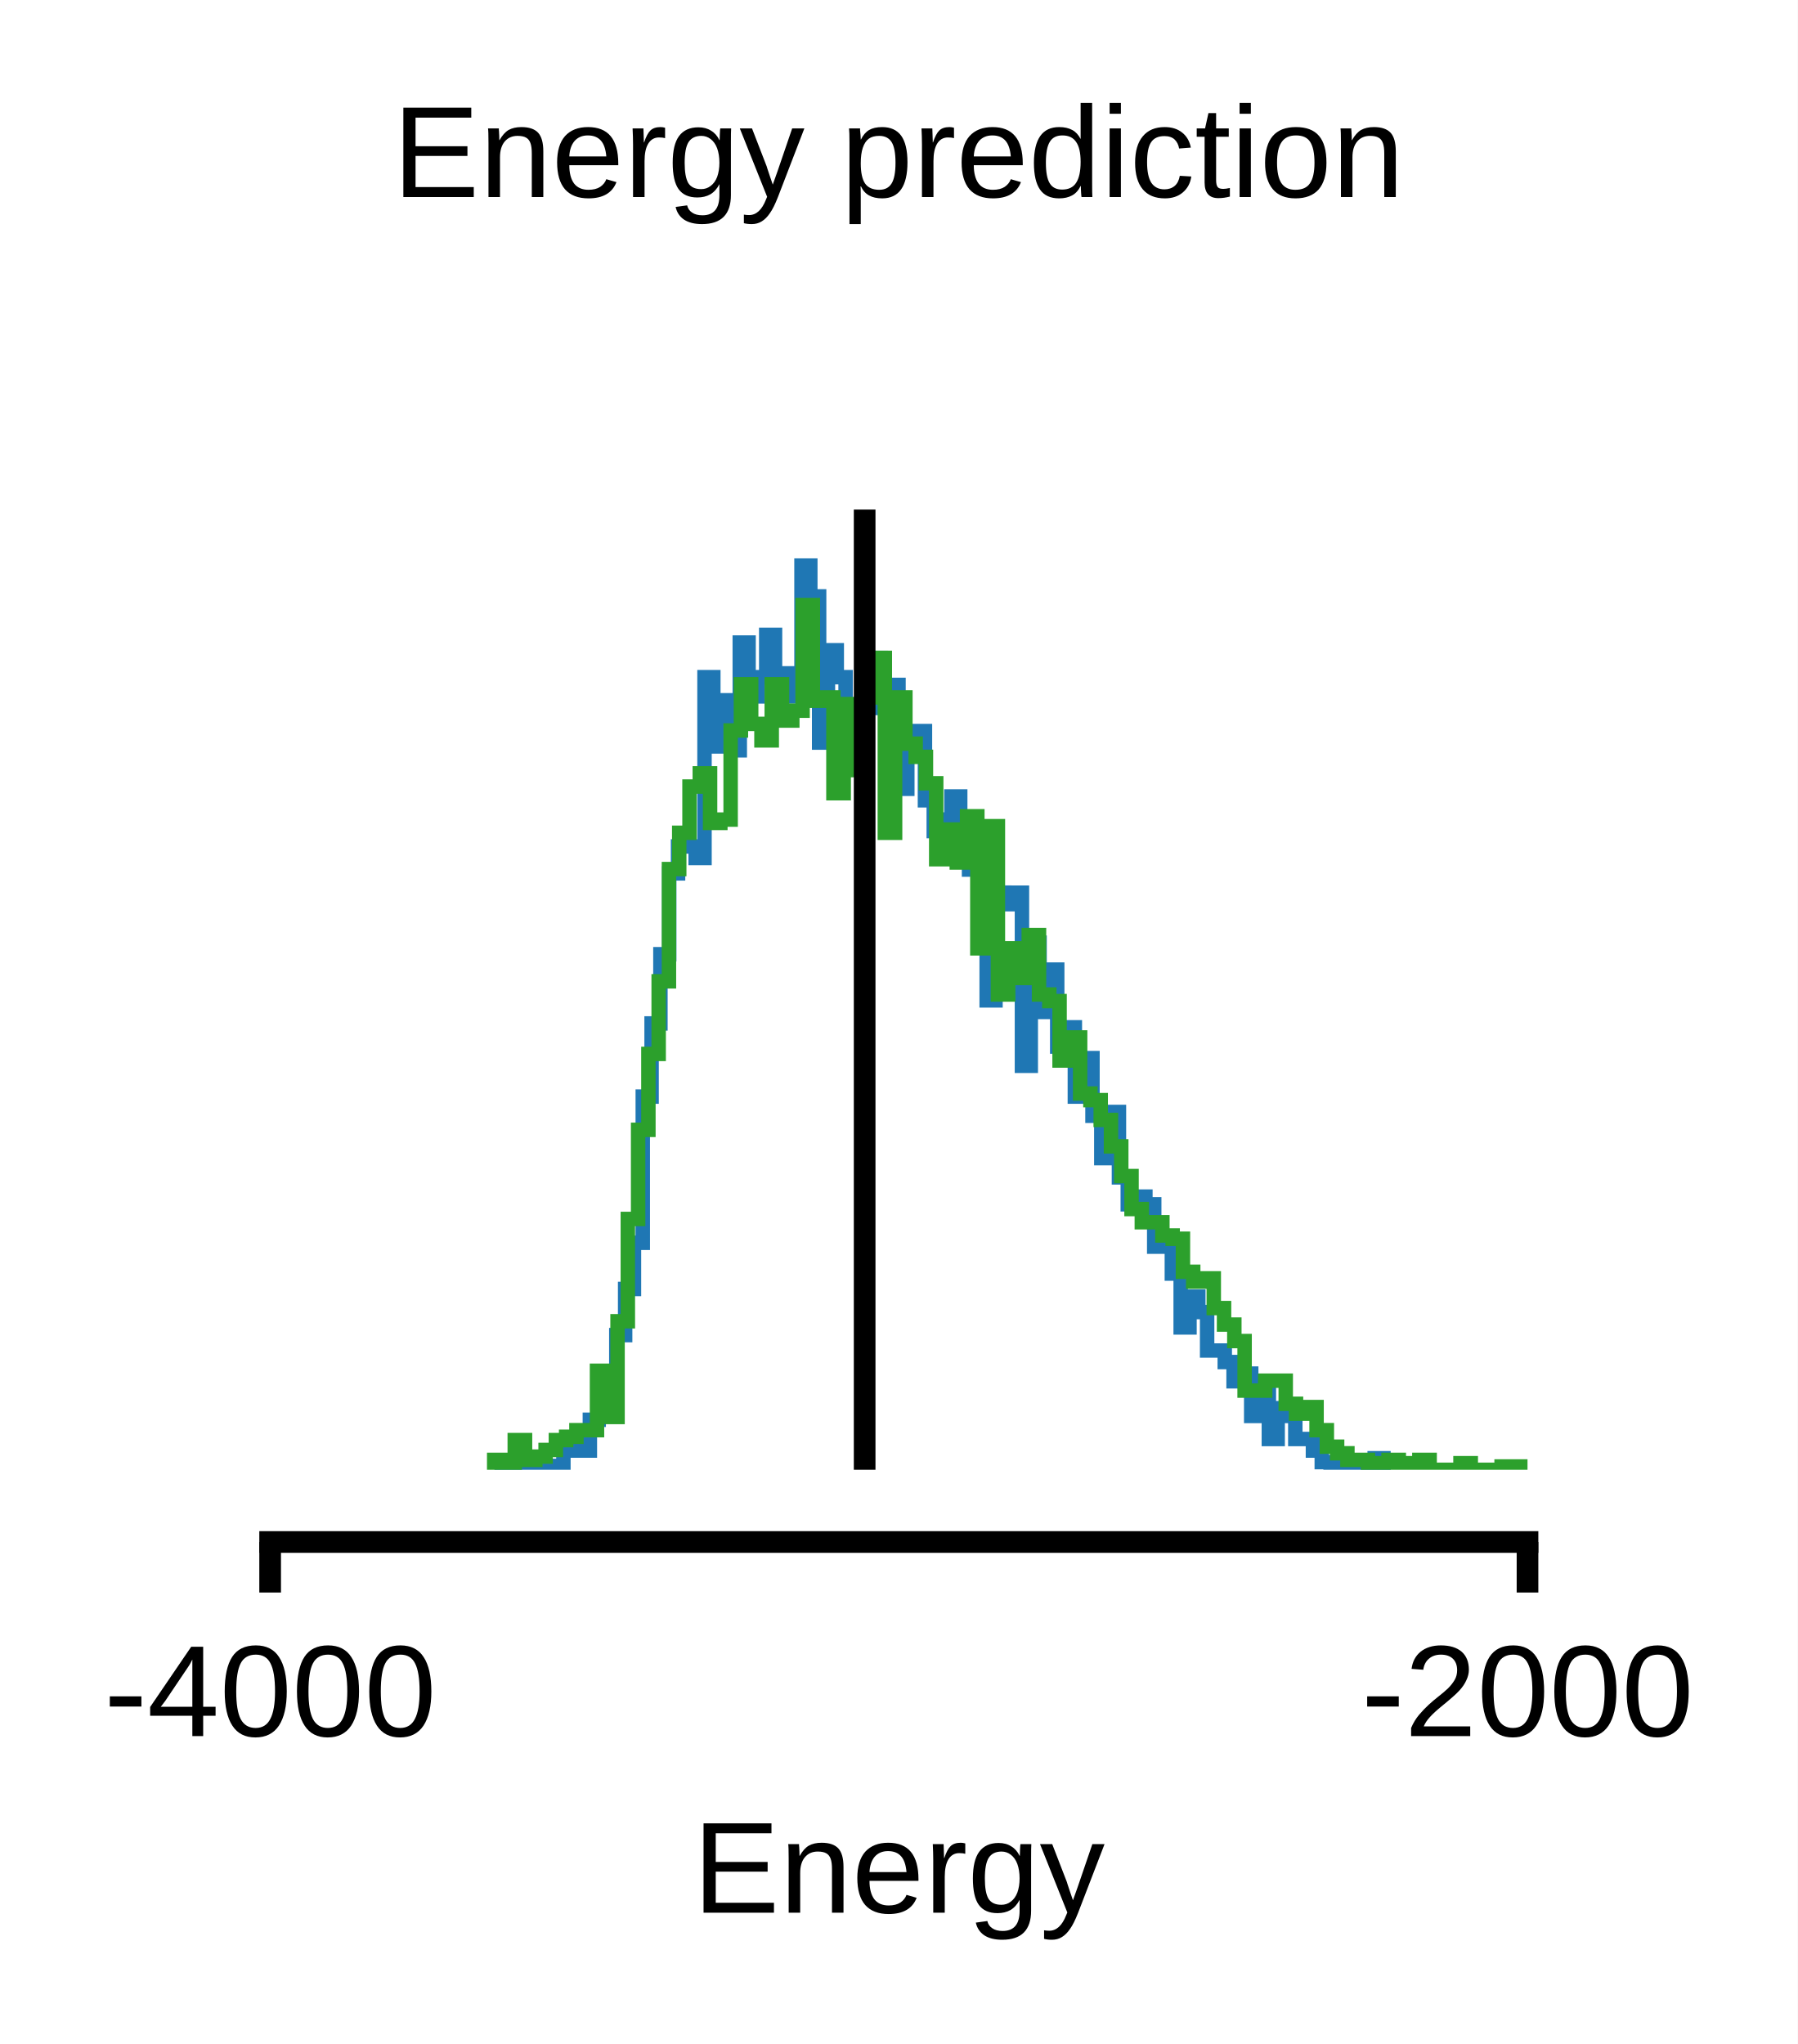
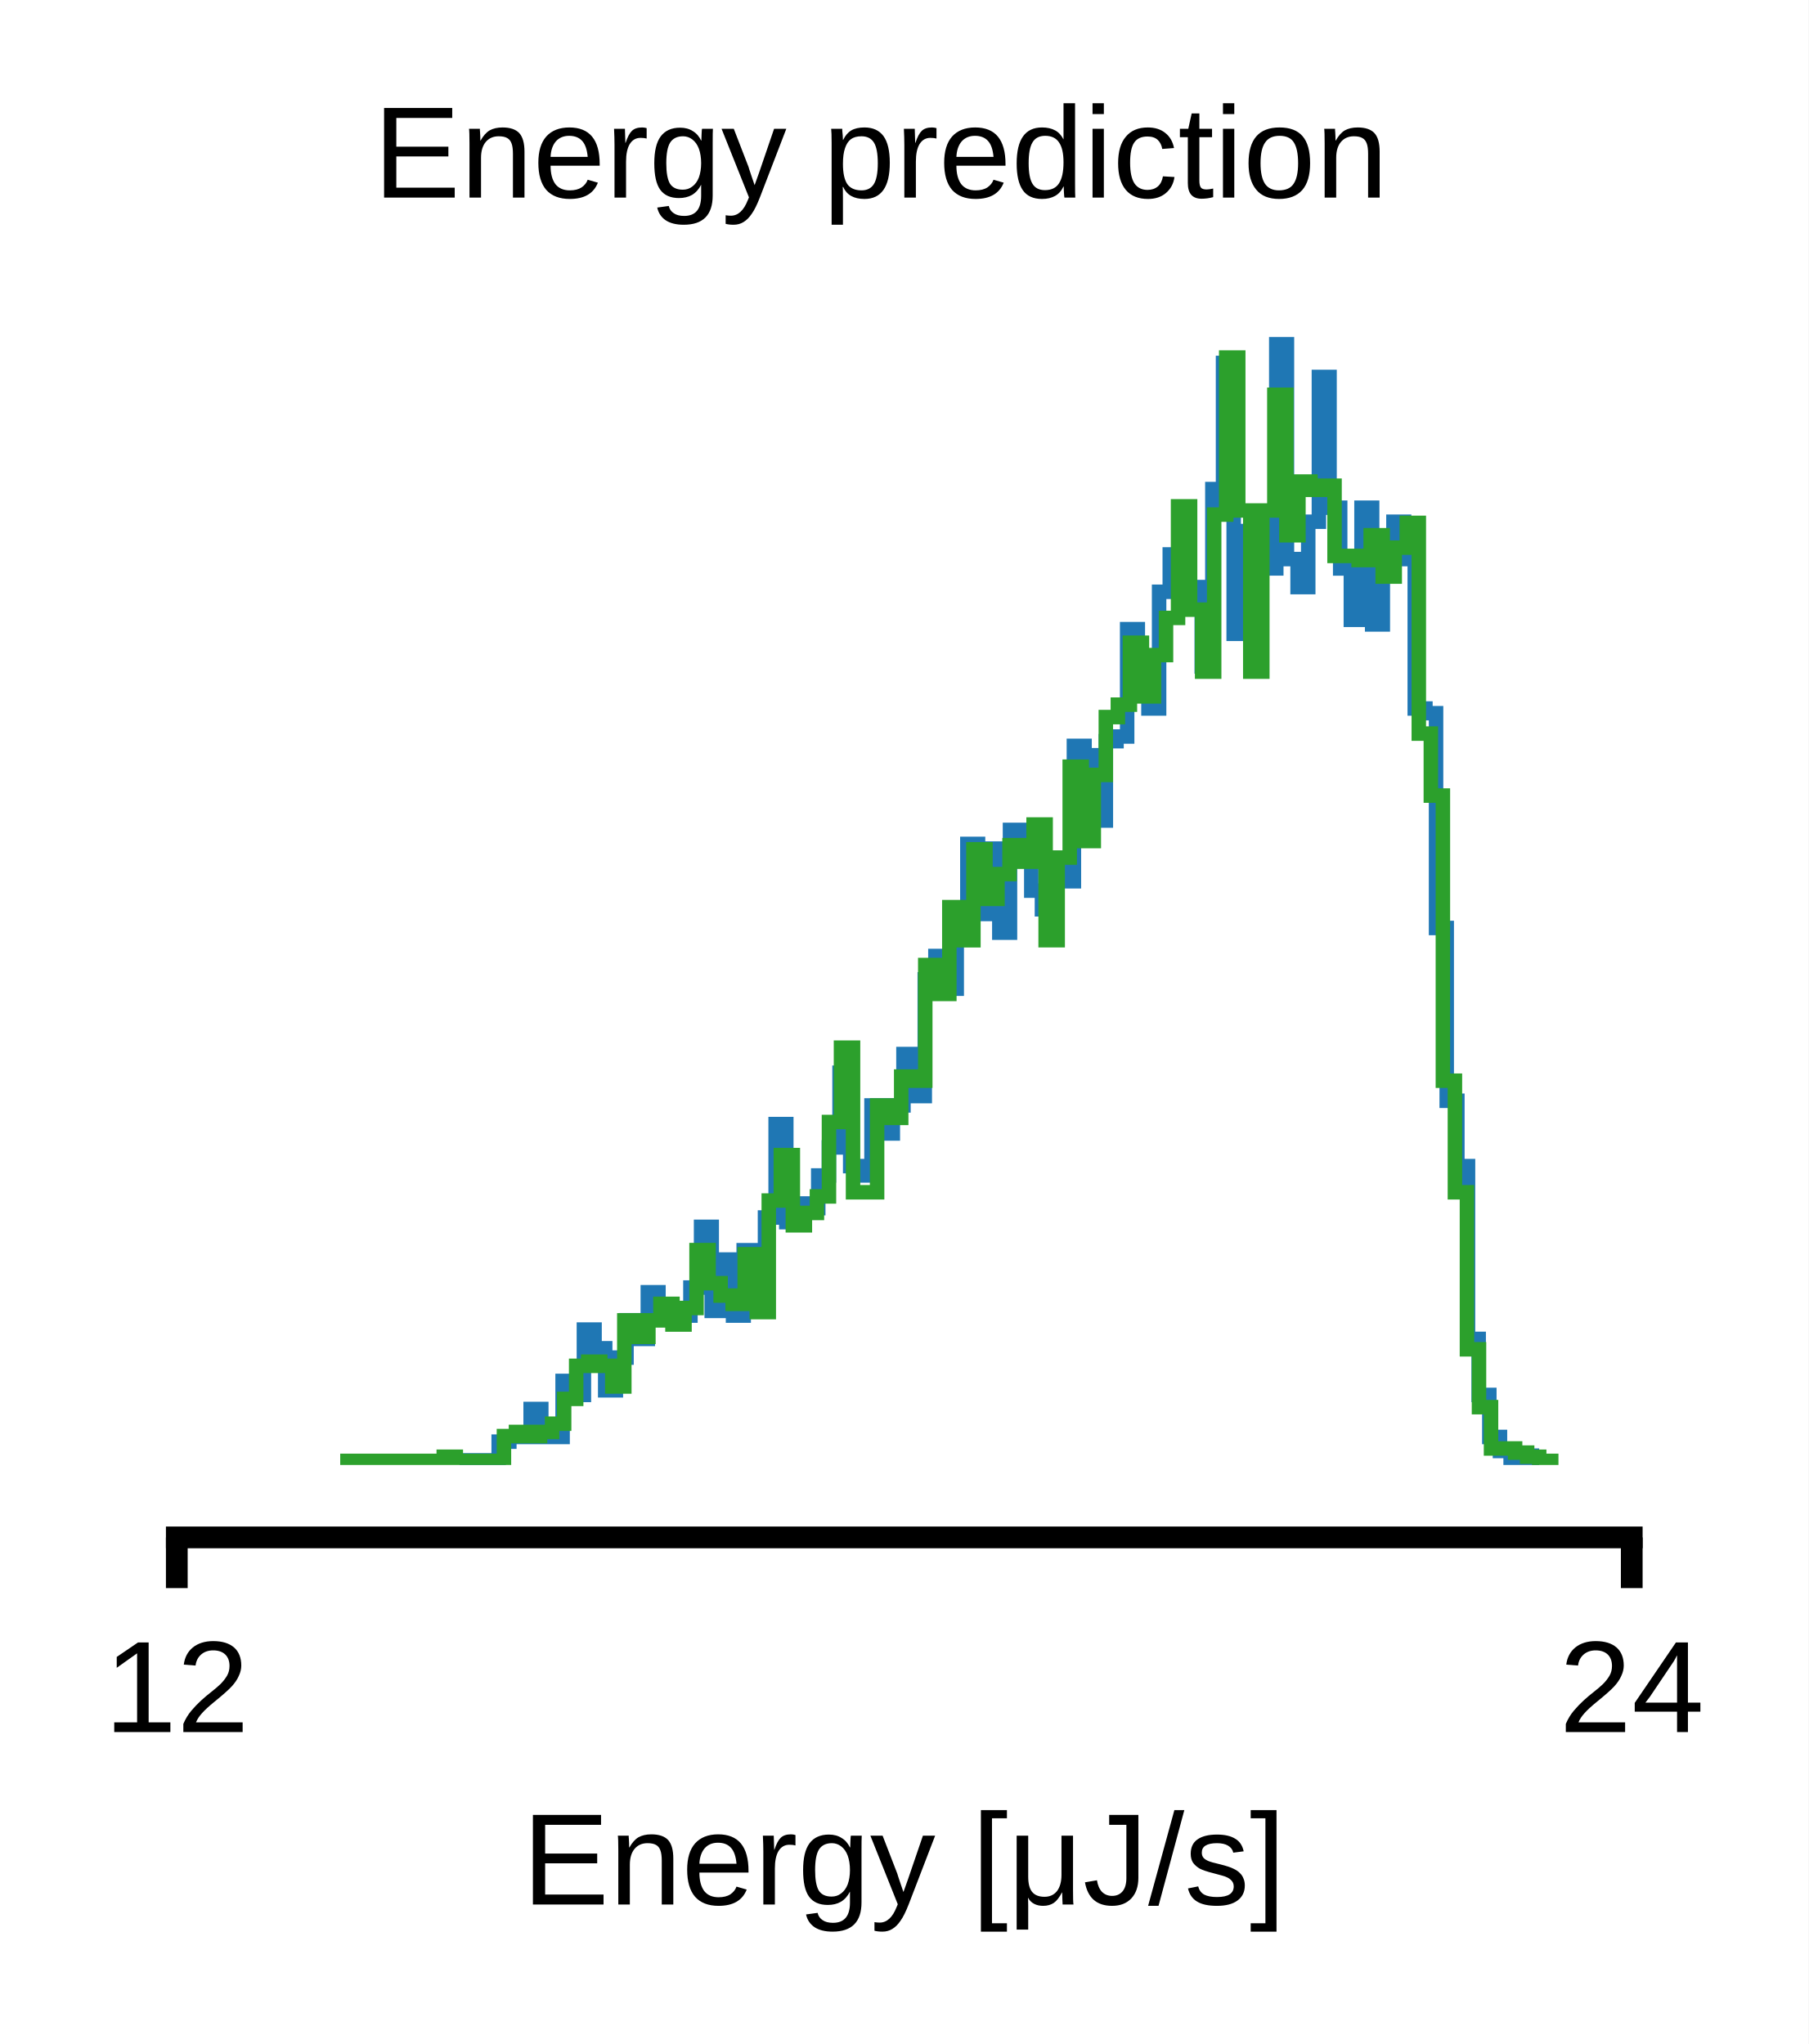
- <svg xmlns="http://www.w3.org/2000/svg" xmlns:xlink="http://www.w3.org/1999/xlink" width="124.491pt" height="141.559pt" viewBox="0 0 124.491 141.559" version="1.1">
+ <svg xmlns="http://www.w3.org/2000/svg" xmlns:xlink="http://www.w3.org/1999/xlink" width="124.85pt" height="141.141pt" viewBox="0 0 124.85 141.141" version="1.1">
  <defs>
    <style type="text/css">*{stroke-linejoin: round; stroke-linecap: butt}</style>
  </defs>
  <g id="figure_1">
    <g id="patch_1">
-       <path d="M 0 141.559  L 124.491 141.559  L 124.491 0  L 0 0  z " style="fill: #ffffff" />
+       <path d="M 0 141.141  L 124.85 141.141  L 124.85 0  L 0 0  z " style="fill: #ffffff" />
    </g>
    <g id="axes_1">
      <g id="patch_2">
-         <path d="M 18.708 101.792  L 105.783 101.792  L 105.783 32.753  L 18.708 32.753  z " style="fill: #ffffff" />
+         <path d="M 12.205 101.16  L 112.645 101.16  L 112.645 15.84  L 12.205 15.84  z " style="fill: #ffffff" />
      </g>
      <g id="matplotlib.axis_1">
        <g id="xtick_1">
          <g id="line2d_1">
            <defs>
-               <path id="m27b688fd2c" d="M 0 0  L 0 3.5  " style="stroke: #000000; stroke-width: 1.5" />
+               <path id="mdc16a783ea" d="M 0 0  L 0 3.5  " style="stroke: #000000; stroke-width: 1.5" />
            </defs>
            <g>
-               <use xlink:href="#m27b688fd2c" x="18.708" y="106.792" style="stroke: #000000; stroke-width: 1.5" />
+               <use xlink:href="#mdc16a783ea" x="12.205" y="106.16" style="stroke: #000000; stroke-width: 1.5" />
            </g>
          </g>
          <g id="text_1">
-             <text style="font: 9px 'Arial', sans-serif; text-anchor: middle" x="18.708" y="120.234" transform="rotate(-0 18.70805 120.234)">-4000</text>
+             <text style="font: 9px 'Arial', sans-serif; text-anchor: middle" x="12.205" y="119.602" transform="rotate(-0 12.20484 119.602)">12</text>
          </g>
        </g>
        <g id="xtick_2">
          <g id="line2d_2">
            <g>
-               <use xlink:href="#m27b688fd2c" x="105.783" y="106.792" style="stroke: #000000; stroke-width: 1.5" />
+               <use xlink:href="#mdc16a783ea" x="112.645" y="106.16" style="stroke: #000000; stroke-width: 1.5" />
            </g>
          </g>
          <g id="text_2">
-             <text style="font: 9px 'Arial', sans-serif; text-anchor: middle" x="105.783" y="120.234" transform="rotate(-0 105.783 120.234)">-2000</text>
+             <text style="font: 9px 'Arial', sans-serif; text-anchor: middle" x="112.645" y="119.602" transform="rotate(-0 112.6448 119.602)">24</text>
          </g>
        </g>
        <g id="text_3">
-           <text style="font: 9px 'Arial', sans-serif; text-anchor: middle" x="62.246" y="132.465" transform="rotate(-0 62.24555 132.4648)">Energy</text>
+           <g transform="translate(36.05484 131.9608)">
+             <text>
+               <tspan style="font: 9px 'Arial'" x="0 6.003 11.008 16.014 19.011 24.016 28.516 31.017 33.517 38.703 43.203 45.703 50.203" y="-0.453">Energy [μJ/s]</tspan>
+             </text>
+           </g>
        </g>
      </g>
      <g id="matplotlib.axis_2">
        <g id="ytick_1" />
        <g id="ytick_2" />
+         <g id="ytick_3" />
+         <g id="ytick_4" />
      </g>
      <g id="patch_3">
-         <path d="M 34.743 101.792  L 34.743 101.259  L 35.353 101.259  L 35.353 101.792  L 37.185 101.792  L 37.185 101.526  L 39.017 101.526  L 39.017 100.46  L 39.628 100.46  L 39.628 99.927  L 40.239 99.927  L 40.239 100.46  L 40.849 100.46  L 40.849 98.328  L 41.46 98.328  L 41.46 96.463  L 42.071 96.463  L 42.071 95.13  L 42.681 95.13  L 42.681 92.466  L 43.292 92.466  L 43.292 89.268  L 43.903 89.268  L 43.903 86.07  L 44.513 86.07  L 44.513 75.945  L 45.124 75.945  L 45.124 70.881  L 45.735 70.881  L 45.735 66.085  L 46.345 66.085  L 46.345 60.489  L 46.956 60.489  L 46.956 58.624  L 48.177 58.624  L 48.177 59.423  L 48.788 59.423  L 48.788 46.899  L 49.399 46.899  L 49.399 51.695  L 50.009 51.695  L 50.009 48.498  L 50.62 48.498  L 50.62 51.962  L 51.231 51.962  L 51.231 44.5  L 51.841 44.5  L 51.841 48.232  L 52.452 48.232  L 52.452 46.899  L 53.063 46.899  L 53.063 43.967  L 53.673 43.967  L 53.673 47.965  L 54.284 47.965  L 54.284 46.632  L 54.895 46.632  L 54.895 48.232  L 55.505 48.232  L 55.505 39.172  L 56.116 39.172  L 56.116 41.303  L 56.727 41.303  L 56.727 51.429  L 57.337 51.429  L 57.337 45.034  L 57.948 45.034  L 57.948 46.898  L 58.559 46.898  L 58.559 49.298  L 59.169 49.298  L 59.169 50.096  L 59.78 50.096  L 59.78 49.031  L 60.391 49.031  L 60.391 45.567  L 61.001 45.567  L 61.001 47.964  L 61.612 47.964  L 61.612 47.432  L 62.223 47.432  L 62.223 54.627  L 62.833 54.627  L 62.833 52.228  L 63.444 52.228  L 63.444 50.63  L 64.055 50.63  L 64.055 55.426  L 64.665 55.426  L 64.665 57.558  L 65.276 57.558  L 65.276 56.759  L 65.887 56.759  L 65.887 55.159  L 66.497 55.159  L 66.497 58.891  L 67.108 58.891  L 67.108 60.222  L 67.719 60.222  L 67.719 59.69  L 68.329 59.69  L 68.329 69.283  L 68.94 69.283  L 68.94 61.821  L 69.551 61.821  L 69.551 62.621  L 70.161 62.621  L 70.161 61.822  L 70.772 61.822  L 70.772 73.812  L 71.383 73.812  L 71.383 65.286  L 71.993 65.286  L 71.993 70.082  L 72.604 70.082  L 72.604 67.151  L 73.215 67.151  L 73.215 72.48  L 73.825 72.48  L 73.825 71.148  L 74.436 71.148  L 74.436 75.945  L 75.047 75.945  L 75.047 73.28  L 75.657 73.28  L 75.657 77.276  L 76.268 77.276  L 76.268 80.208  L 76.879 80.208  L 76.879 77.01  L 77.489 77.01  L 77.489 81.54  L 78.1 81.54  L 78.1 83.406  L 78.711 83.406  L 78.711 82.872  L 79.321 82.872  L 79.321 83.406  L 79.932 83.406  L 79.932 86.337  L 80.543 86.337  L 80.543 86.07  L 81.153 86.07  L 81.153 88.202  L 81.764 88.202  L 81.764 91.932  L 82.375 91.932  L 82.375 89.801  L 82.985 89.801  L 82.985 90.867  L 83.596 90.867  L 83.596 93.531  L 84.817 93.531  L 84.817 94.331  L 85.428 94.331  L 85.428 95.663  L 86.039 95.663  L 86.039 95.13  L 86.649 95.13  L 86.649 98.061  L 87.26 98.061  L 87.26 95.93  L 87.871 95.93  L 87.871 99.66  L 88.481 99.66  L 88.481 97.528  L 89.092 97.528  L 89.092 98.061  L 89.703 98.061  L 89.703 99.66  L 90.924 99.66  L 90.924 100.46  L 91.535 100.46  L 91.535 101.259  L 92.145 101.259  L 92.145 101.526  L 93.977 101.526  L 93.977 101.259  L 94.588 101.259  L 94.588 101.792  L 95.199 101.792  L 95.199 100.993  L 95.809 100.993  L 95.809 101.792  L 95.809 101.792  " clip-path="url(#pccbb574fde)" style="fill: none; stroke: #1f77b4; stroke-linejoin: miter" />
+         <path d="M 32.22 101.16  L 32.22 100.838  L 32.955 100.838  L 32.955 101.16  L 33.691 101.16  L 33.691 100.838  L 34.426 100.838  L 34.426 99.548  L 35.161 99.548  L 35.161 99.225  L 36.632 99.225  L 36.632 97.291  L 37.367 97.291  L 37.367 99.225  L 38.838 99.225  L 38.838 95.356  L 39.573 95.356  L 39.573 96.323  L 40.309 96.323  L 40.309 91.809  L 41.044 91.809  L 41.044 93.099  L 41.779 93.099  L 41.779 96.001  L 42.515 96.001  L 42.515 93.744  L 43.25 93.744  L 43.25 91.164  L 43.986 91.164  L 43.986 92.454  L 44.721 92.454  L 44.721 89.229  L 45.456 89.229  L 45.456 90.842  L 46.192 90.842  L 46.192 90.519  L 46.927 90.519  L 46.927 90.842  L 47.662 90.842  L 47.662 88.907  L 48.398 88.907  L 48.398 84.715  L 49.133 84.715  L 49.133 90.519  L 49.868 90.519  L 49.868 86.972  L 50.604 86.972  L 50.604 90.842  L 51.339 90.842  L 51.339 86.327  L 52.074 86.327  L 52.074 88.907  L 52.81 88.907  L 52.81 84.07  L 53.545 84.07  L 53.545 77.621  L 54.28 77.621  L 54.28 84.393  L 55.016 84.393  L 55.016 83.103  L 55.751 83.103  L 55.751 83.425  L 56.486 83.425  L 56.486 81.168  L 57.222 81.168  L 57.222 79.233  L 57.957 79.233  L 57.957 74.075  L 58.692 74.075  L 58.692 80.523  L 59.428 80.523  L 59.428 81.168  L 60.163 81.168  L 60.163 76.331  L 60.898 76.331  L 60.898 78.267  L 61.634 78.267  L 61.634 76.331  L 62.369 76.331  L 62.369 72.784  L 63.105 72.784  L 63.105 75.687  L 63.84 75.687  L 63.84 67.626  L 64.575 67.626  L 64.575 66.013  L 65.311 66.013  L 65.311 68.27  L 66.046 68.27  L 66.046 64.078  L 66.781 64.078  L 66.781 58.275  L 67.517 58.275  L 67.517 63.111  L 68.252 63.111  L 68.252 58.597  L 68.987 58.597  L 68.987 64.402  L 69.723 64.402  L 69.723 57.307  L 70.458 57.307  L 70.458 57.952  L 71.193 57.952  L 71.193 61.499  L 71.929 61.499  L 71.929 62.789  L 72.664 62.789  L 72.664 59.242  L 73.399 59.242  L 73.399 60.854  L 74.135 60.854  L 74.135 51.503  L 74.87 51.503  L 74.87 52.149  L 75.605 52.149  L 75.605 56.662  L 76.341 56.662  L 76.341 51.18  L 77.076 51.18  L 77.076 50.858  L 77.811 50.858  L 77.811 43.443  L 78.547 43.443  L 78.547 47.311  L 79.282 47.311  L 79.282 48.923  L 80.017 48.923  L 80.017 40.862  L 80.753 40.862  L 80.753 38.284  L 81.488 38.284  L 81.488 41.184  L 82.223 41.184  L 82.223 40.54  L 82.959 40.54  L 82.959 46.021  L 83.694 46.021  L 83.694 33.77  L 84.43 33.77  L 84.43 25.062  L 85.165 25.062  L 85.165 43.764  L 85.9 43.764  L 85.9 36.67  L 86.636 36.67  L 86.636 38.284  L 87.371 38.284  L 87.371 39.25  L 88.106 39.25  L 88.106 23.772  L 88.842 23.772  L 88.842 38.605  L 89.577 38.605  L 89.577 40.541  L 90.312 40.541  L 90.312 36.025  L 91.048 36.025  L 91.048 26.029  L 91.783 26.029  L 91.783 35.058  L 92.518 35.058  L 92.518 39.251  L 93.254 39.251  L 93.254 42.797  L 93.989 42.797  L 93.989 35.058  L 94.724 35.058  L 94.724 43.119  L 95.46 43.119  L 95.46 39.251  L 96.195 39.251  L 96.195 36.025  L 96.93 36.025  L 96.93 38.605  L 97.666 38.605  L 97.666 48.923  L 98.401 48.923  L 98.401 49.247  L 99.136 49.247  L 99.136 64.078  L 99.872 64.078  L 99.872 76.009  L 100.607 76.009  L 100.607 80.523  L 101.342 80.523  L 101.342 92.454  L 102.078 92.454  L 102.078 96.323  L 102.813 96.323  L 102.813 99.225  L 103.548 99.225  L 103.548 100.193  L 104.284 100.193  L 104.284 100.838  L 105.019 100.838  L 105.019 100.515  L 105.755 100.515  L 105.755 101.16  L 105.755 101.16  " clip-path="url(#p45984d3411)" style="fill: none; stroke: #1f77b4; stroke-linejoin: miter" />
      </g>
      <g id="patch_4">
-         <path d="M 34.224 101.792  L 34.224 101.106  L 34.936 101.106  L 34.936 101.335  L 35.648 101.335  L 35.648 99.735  L 36.36 99.735  L 36.36 101.106  L 37.072 101.106  L 37.072 100.878  L 37.784 100.878  L 37.784 100.42  L 38.496 100.42  L 38.496 99.735  L 39.207 99.735  L 39.207 99.506  L 39.919 99.506  L 39.919 99.049  L 41.343 99.049  L 41.343 94.934  L 42.055 94.934  L 42.055 98.135  L 42.767 98.135  L 42.767 91.506  L 43.479 91.506  L 43.479 84.42  L 44.191 84.42  L 44.191 78.248  L 44.903 78.248  L 44.903 72.99  L 45.614 72.99  L 45.614 67.962  L 46.326 67.962  L 46.326 60.19  L 47.038 60.19  L 47.038 57.676  L 47.75 57.676  L 47.75 54.475  L 48.462 54.475  L 48.462 53.562  L 49.174 53.562  L 49.174 56.99  L 49.886 56.99  L 49.886 56.761  L 50.598 56.761  L 50.598 50.59  L 51.31 50.59  L 51.31 47.389  L 52.021 47.389  L 52.021 50.133  L 52.733 50.133  L 52.733 51.275  L 53.445 51.275  L 53.445 47.389  L 54.157 47.389  L 54.157 49.904  L 54.869 49.904  L 54.869 49.218  L 55.581 49.218  L 55.581 41.904  L 56.293 41.904  L 56.293 48.532  L 57.005 48.532  L 57.005 48.303  L 57.717 48.303  L 57.717 54.933  L 58.428 54.933  L 58.428 48.761  L 59.14 48.761  L 59.14 53.333  L 59.852 53.333  L 59.852 48.303  L 60.564 48.303  L 60.564 45.56  L 61.276 45.56  L 61.276 57.676  L 61.988 57.676  L 61.988 48.303  L 62.7 48.303  L 62.7 51.504  L 63.412 51.504  L 63.412 52.418  L 64.124 52.418  L 64.124 54.247  L 64.835 54.247  L 64.835 59.505  L 65.547 59.505  L 65.547 57.447  L 66.259 57.447  L 66.259 59.733  L 66.971 59.733  L 66.971 56.532  L 67.683 56.532  L 67.683 65.676  L 68.395 65.676  L 68.395 57.219  L 69.107 57.219  L 69.107 68.876  L 69.819 68.876  L 69.819 65.676  L 70.531 65.676  L 70.531 67.733  L 71.242 67.733  L 71.242 64.761  L 71.954 64.761  L 71.954 68.876  L 72.666 68.876  L 72.666 69.333  L 73.378 69.333  L 73.378 73.448  L 74.09 73.448  L 74.09 71.848  L 74.802 71.848  L 74.802 75.733  L 75.514 75.733  L 75.514 76.191  L 76.226 76.191  L 76.226 77.562  L 76.938 77.562  L 76.938 79.391  L 77.649 79.391  L 77.649 81.448  L 78.361 81.448  L 78.361 83.734  L 79.073 83.734  L 79.073 84.648  L 80.497 84.648  L 80.497 85.563  L 81.209 85.563  L 81.209 85.791  L 81.921 85.791  L 81.921 88.077  L 82.633 88.077  L 82.633 88.763  L 83.345 88.763  L 83.345 88.534  L 84.056 88.534  L 84.056 90.592  L 84.768 90.592  L 84.768 91.734  L 85.48 91.734  L 85.48 92.877  L 86.192 92.877  L 86.192 96.306  L 87.616 96.306  L 87.616 95.62  L 89.04 95.62  L 89.04 97.22  L 89.752 97.22  L 89.752 97.906  L 90.463 97.906  L 90.463 97.449  L 91.175 97.449  L 91.175 99.049  L 91.887 99.049  L 91.887 100.192  L 92.599 100.192  L 92.599 100.649  L 93.311 100.649  L 93.311 101.106  L 94.735 101.106  L 94.735 101.563  L 95.447 101.563  L 95.447 101.335  L 96.159 101.335  L 96.159 101.106  L 96.87 101.106  L 96.87 101.335  L 97.582 101.335  L 97.582 101.792  L 98.294 101.792  L 98.294 101.106  L 99.006 101.106  L 99.006 101.792  L 101.142 101.792  L 101.142 101.335  L 101.854 101.335  L 101.854 101.792  L 103.989 101.792  L 103.989 101.563  L 105.413 101.563  L 105.413 101.792  L 105.413 101.792  " clip-path="url(#pccbb574fde)" style="fill: none; stroke: #2ca02c; stroke-linejoin: miter" />
+         <path d="M 23.986 101.16  L 23.986 100.875  L 24.817 100.875  L 24.817 101.16  L 25.648 101.16  L 25.648 100.875  L 26.479 100.875  L 26.479 101.16  L 27.31 101.16  L 27.31 100.875  L 28.141 100.875  L 28.141 101.16  L 28.972 101.16  L 28.972 100.875  L 29.803 100.875  L 29.803 101.16  L 30.634 101.16  L 30.634 100.589  L 31.465 100.589  L 31.465 100.875  L 32.296 100.875  L 32.296 101.16  L 33.127 101.16  L 33.127 100.875  L 34.789 100.875  L 34.789 99.163  L 35.62 99.163  L 35.62 98.877  L 36.451 98.877  L 36.451 99.163  L 37.282 99.163  L 37.282 98.877  L 38.113 98.877  L 38.113 98.307  L 38.944 98.307  L 38.944 96.595  L 39.775 96.595  L 39.775 94.312  L 40.606 94.312  L 40.606 94.027  L 41.437 94.027  L 41.437 94.312  L 42.268 94.312  L 42.268 95.739  L 43.099 95.739  L 43.099 91.174  L 43.93 91.174  L 43.93 92.315  L 44.761 92.315  L 44.761 91.174  L 45.592 91.174  L 45.592 90.032  L 46.423 90.032  L 46.423 91.459  L 47.254 91.459  L 47.254 90.318  L 48.085 90.318  L 48.085 86.323  L 48.916 86.323  L 48.916 88.606  L 49.747 88.606  L 49.747 89.461  L 50.578 89.461  L 50.578 90.032  L 51.409 90.032  L 51.409 86.608  L 52.24 86.608  L 52.24 90.603  L 53.071 90.603  L 53.071 82.899  L 53.902 82.899  L 53.902 79.76  L 54.733 79.76  L 54.733 84.611  L 55.564 84.611  L 55.564 83.755  L 56.395 83.755  L 56.395 82.614  L 57.226 82.614  L 57.226 77.478  L 58.057 77.478  L 58.057 72.342  L 58.888 72.342  L 58.888 82.328  L 60.55 82.329  L 60.55 76.336  L 61.381 76.336  L 61.381 77.193  L 62.212 77.193  L 62.212 74.339  L 63.043 74.339  L 63.043 74.625  L 63.874 74.625  L 63.874 66.635  L 64.705 66.635  L 64.705 68.633  L 65.536 68.633  L 65.536 62.64  L 66.367 62.64  L 66.367 64.924  L 67.198 64.924  L 67.198 58.646  L 68.029 58.646  L 68.029 62.07  L 68.86 62.07  L 68.86 60.358  L 69.691 60.358  L 69.691 58.361  L 70.522 58.361  L 70.522 59.502  L 71.353 59.502  L 71.353 56.935  L 72.184 56.935  L 72.184 64.923  L 73.015 64.923  L 73.015 59.217  L 73.846 59.217  L 73.846 52.939  L 74.677 52.939  L 74.677 58.076  L 75.508 58.076  L 75.508 53.51  L 76.339 53.51  L 76.339 49.516  L 77.17 49.516  L 77.17 48.659  L 78.001 48.659  L 78.001 44.38  L 78.832 44.38  L 78.832 48.088  L 79.663 48.088  L 79.663 45.235  L 80.494 45.235  L 80.494 42.668  L 81.325 42.668  L 81.325 34.963  L 82.156 34.963  L 82.156 42.098  L 82.987 42.098  L 82.987 46.376  L 83.818 46.376  L 83.818 35.535  L 84.649 35.535  L 84.649 24.691  L 85.48 24.691  L 85.48 35.25  L 86.311 35.25  L 86.311 46.376  L 87.142 46.376  L 87.142 35.25  L 87.973 35.25  L 87.973 27.259  L 88.804 27.259  L 88.804 36.962  L 89.635 36.962  L 89.635 33.251  L 90.466 33.251  L 90.466 33.823  L 91.297 33.823  L 91.297 33.537  L 92.128 33.537  L 92.128 38.388  L 93.79 38.387  L 93.79 38.674  L 94.621 38.674  L 94.621 36.961  L 95.452 36.961  L 95.452 39.815  L 96.283 39.815  L 96.283 37.817  L 97.114 37.817  L 97.114 36.106  L 97.945 36.106  L 97.945 50.656  L 98.776 50.656  L 98.776 54.937  L 99.607 54.937  L 99.607 74.624  L 100.438 74.624  L 100.438 82.329  L 101.269 82.329  L 101.269 93.171  L 102.1 93.171  L 102.1 97.165  L 102.931 97.165  L 102.931 100.019  L 104.593 100.019  L 104.593 100.304  L 105.424 100.304  L 105.424 100.589  L 106.255 100.589  L 106.255 100.875  L 107.086 100.875  L 107.086 101.16  L 107.086 101.16  " clip-path="url(#p45984d3411)" style="fill: none; stroke: #2ca02c; stroke-linejoin: miter" />
      </g>
      <g id="line2d_3">
-         <path d="M 59.879 101.792  L 59.879 36.041  " clip-path="url(#pccbb574fde)" style="fill: none; stroke: #000000; stroke-width: 1.5; stroke-linecap: square" />
+         <path clip-path="url(#p45984d3411)" style="fill: none; stroke: #000000; stroke-width: 1.5; stroke-linecap: square" />
      </g>
      <g id="patch_5">
-         <path d="M 18.708 106.792  L 105.783 106.792  " style="fill: none; stroke: #000000; stroke-width: 1.5; stroke-linejoin: miter; stroke-linecap: square" />
+         <path d="M 12.205 106.16  L 112.645 106.16  " style="fill: none; stroke: #000000; stroke-width: 1.5; stroke-linejoin: miter; stroke-linecap: square" />
      </g>
    </g>
    <g id="text_4">
-       <text style="font: 9px 'Arial', sans-serif; text-anchor: middle" x="62.223" y="13.642" transform="rotate(-0 62.22305 13.64203)">Energy prediction</text>
+       <text style="font: 9px 'Arial', sans-serif; text-anchor: middle" x="60.805" y="13.642" transform="rotate(-0 60.80484 13.64203)">Energy prediction</text>
    </g>
  </g>
  <defs>
-     <clipPath id="pccbb574fde">
-       <rect x="18.708" y="32.753" width="87.075" height="69.039" />
+     <clipPath id="p45984d3411">
+       <rect x="12.205" y="15.84" width="100.44" height="85.32" />
    </clipPath>
  </defs>
</svg>
